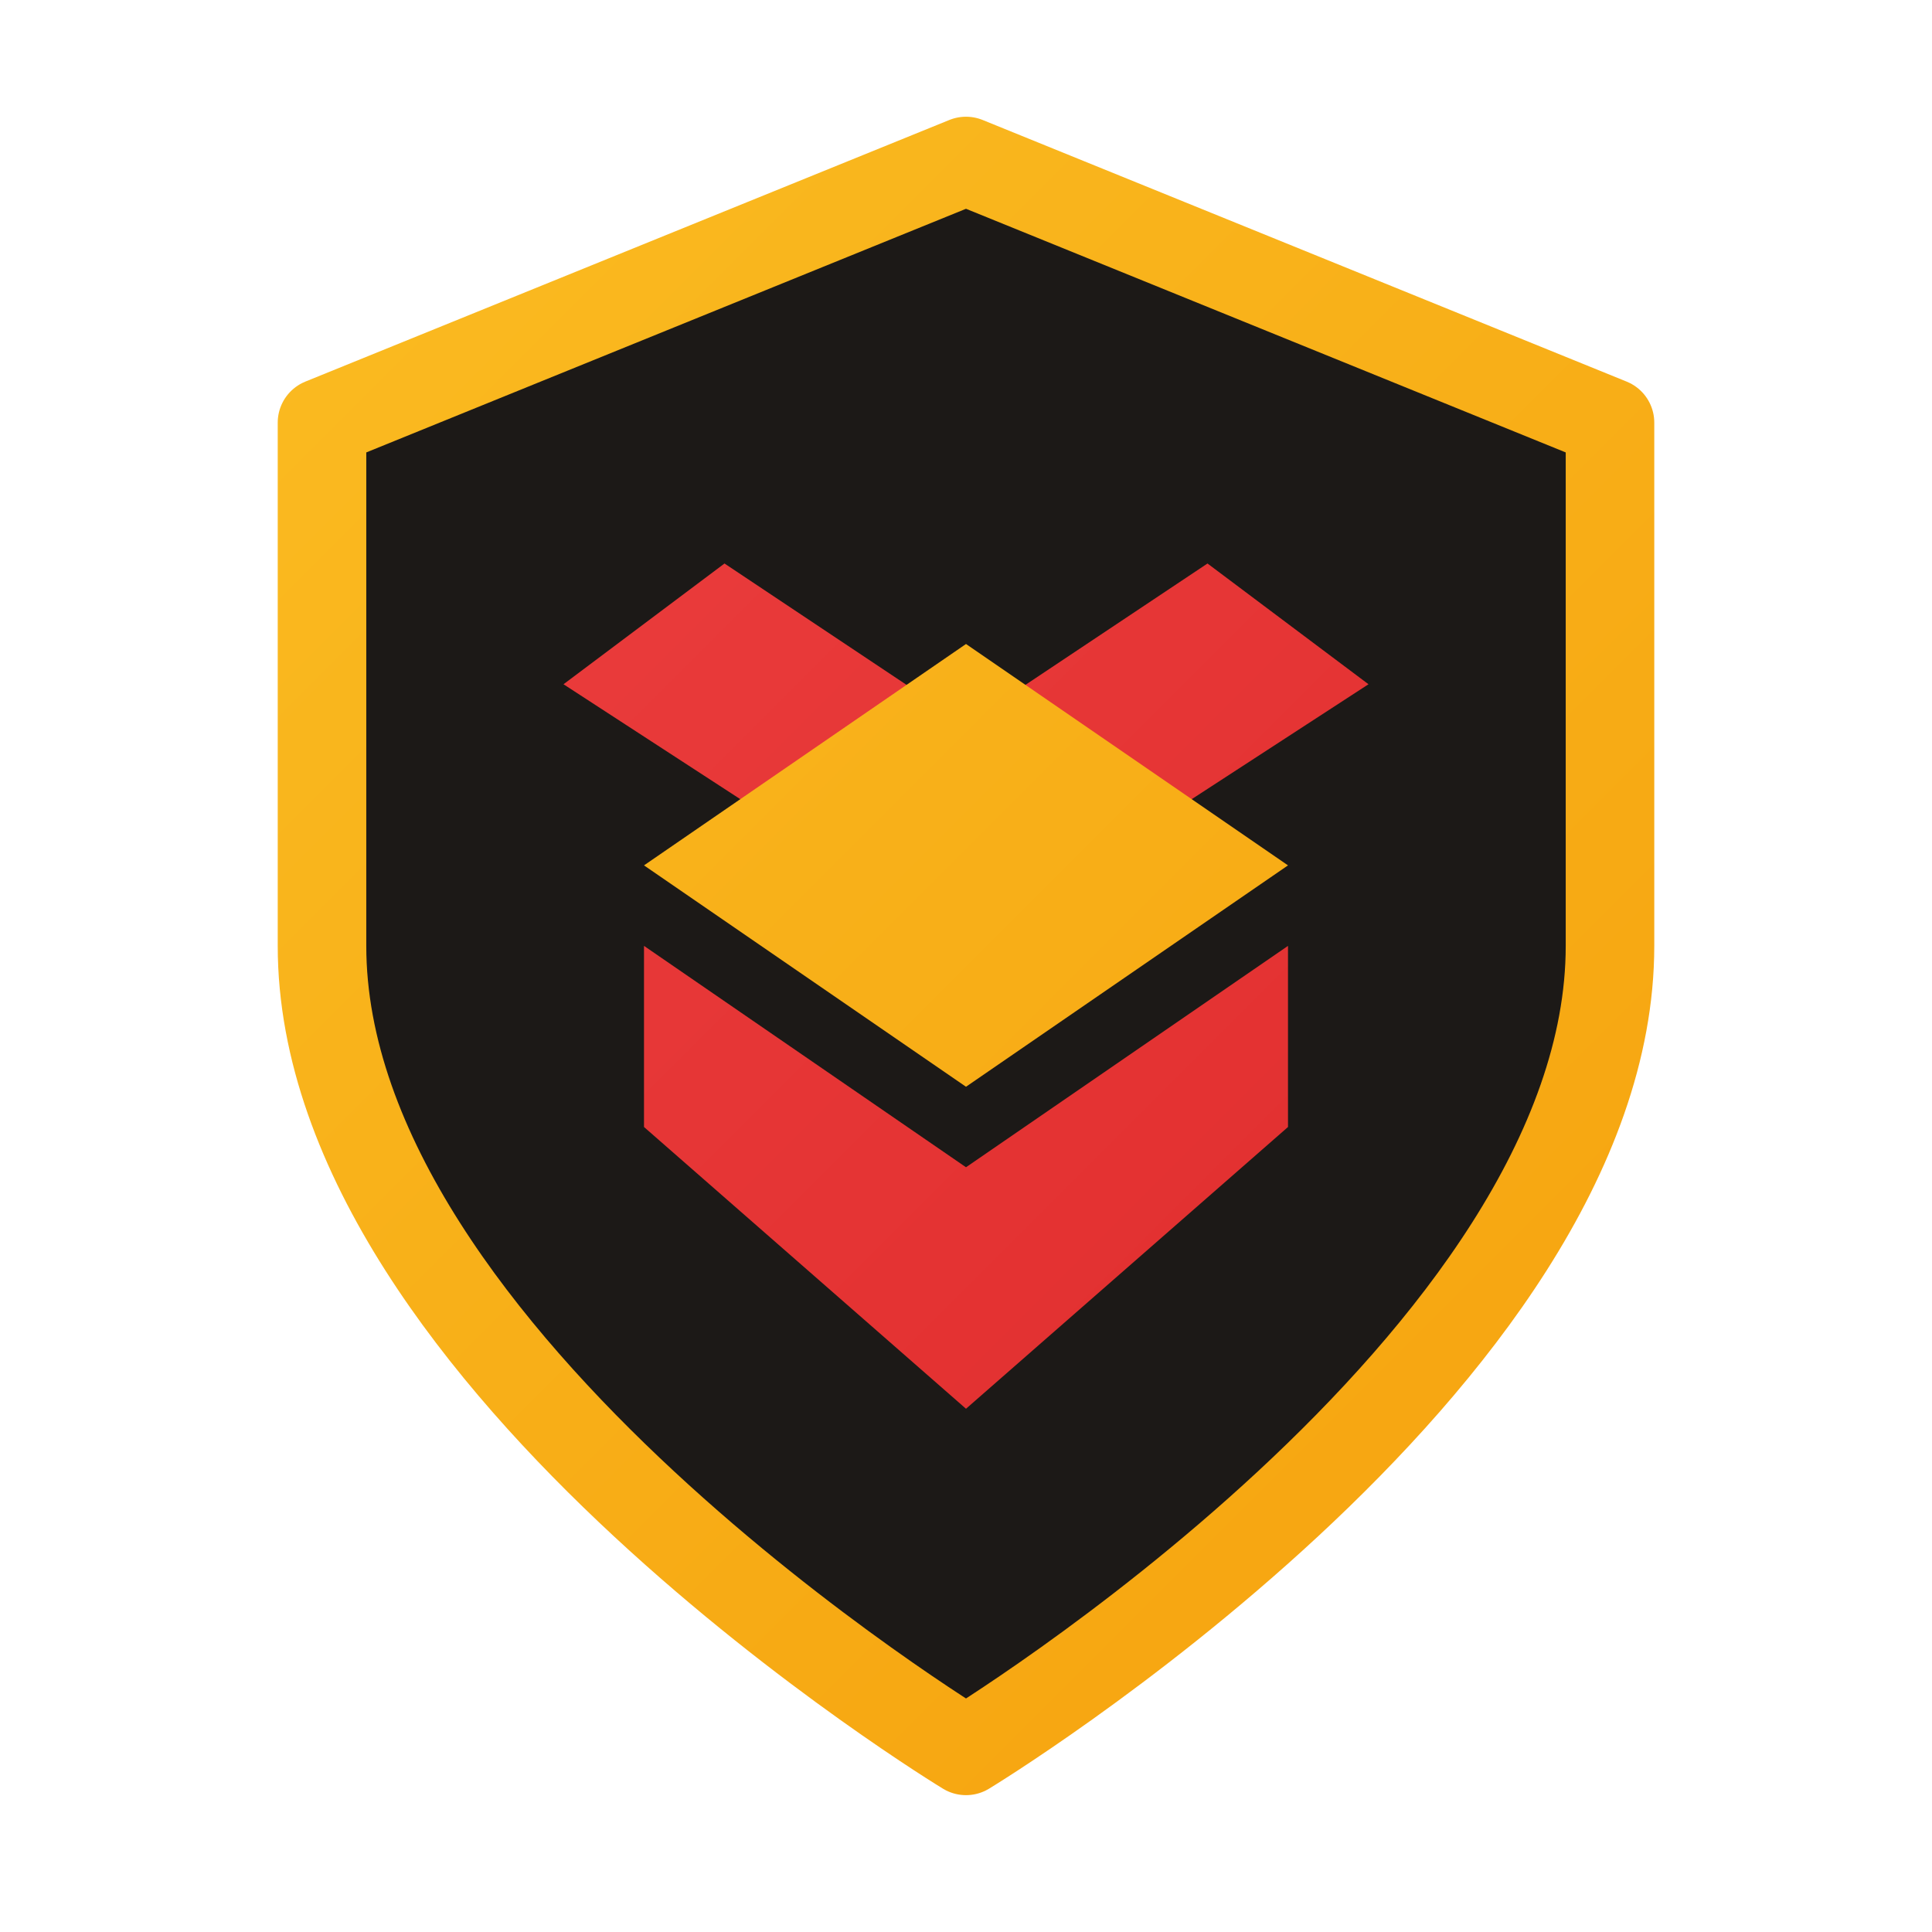
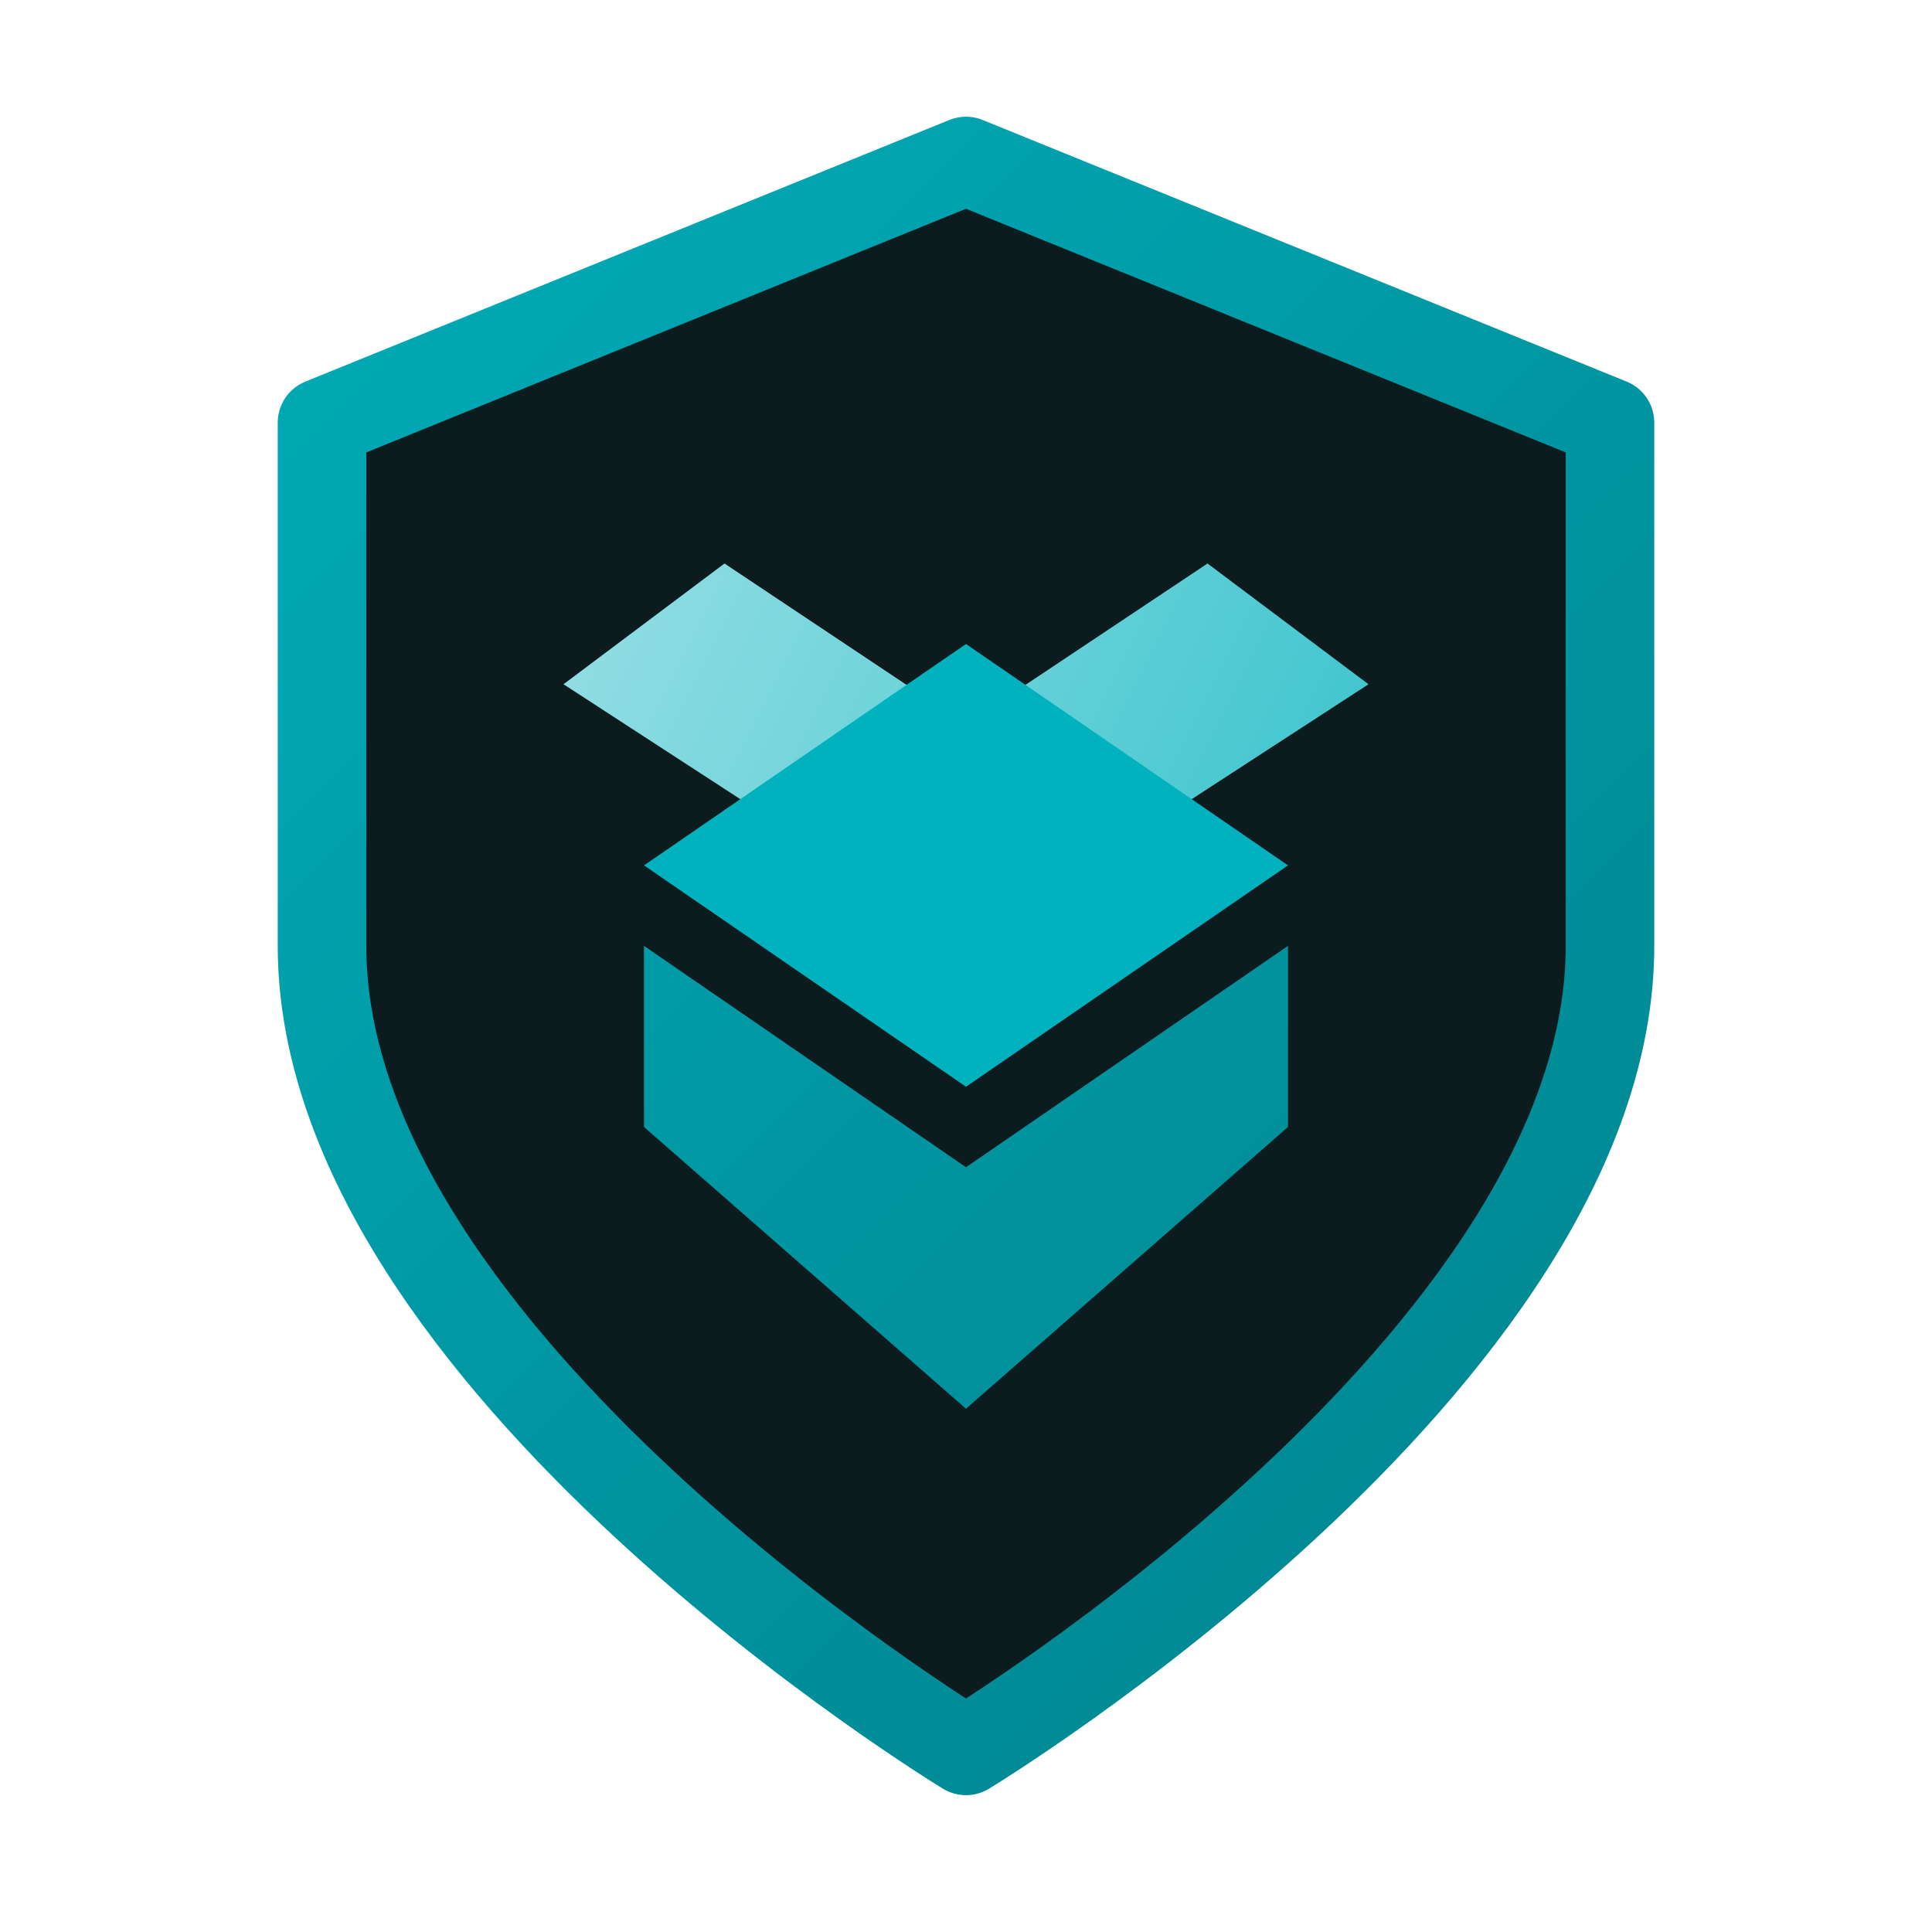
<svg xmlns="http://www.w3.org/2000/svg" viewBox="0 0 48 48" fill="none">
  <defs>
-     <linearGradient id="mzGold" x1="0" y1="0" x2="48" y2="48" gradientUnits="userSpaceOnUse">
-       <stop offset="0%" stop-color="#FBBF24" />
-       <stop offset="100%" stop-color="#F59E0B" />
+     <linearGradient id="mzTeal" x1="0" y1="0" x2="48" y2="48" gradientUnits="userSpaceOnUse">
+       <stop offset="0%" stop-color="#00b2be" />
+       <stop offset="100%" stop-color="#007c86" />
    </linearGradient>
-     <linearGradient id="mzCrimson" x1="0" y1="0" x2="48" y2="48" gradientUnits="userSpaceOnUse">
-       <stop offset="0%" stop-color="#EF4444" />
-       <stop offset="100%" stop-color="#DC2626" />
+     <linearGradient id="mzGlow" x1="0" y1="0" x2="48" y2="24" gradientUnits="userSpaceOnUse">
+       <stop offset="0%" stop-color="#e6f7f9" />
+       <stop offset="100%" stop-color="#00b2be" />
    </linearGradient>
  </defs>
-   <path d="M24 4L40 10.5V23.5C40 33.8 24 43.5 24 43.5C24 43.5 8 33.8 8 23.5V10.5L24 4Z" fill="#1C1917" stroke="url(#mzGold)" stroke-width="2.2" stroke-linejoin="round" />
-   <path d="M14 17L24 23.5L34 17L30 14L24 18L18 14L14 17Z" fill="url(#mzCrimson)" />
-   <path d="M24 16L32 21.5L24 27L16 21.5L24 16Z" fill="url(#mzGold)" />
-   <path d="M24 29L32 23.5V28L24 35L16 28V23.5L24 29Z" fill="url(#mzCrimson)" />
+   <path d="M24 4L40 10.5V23.5C40 33.8 24 43.5 24 43.5C24 43.5 8 33.8 8 23.5V10.5L24 4Z" fill="#0C1B1E" stroke="url(#mzTeal)" stroke-width="2.2" stroke-linejoin="round" />
+   <path d="M14 17L24 23.5L34 17L30 14L24 18L18 14L14 17Z" fill="url(#mzGlow)" />
+   <path d="M24 16L32 21.5L24 27L16 21.5L24 16Z" fill="#00b2be" />
+   <path d="M24 29L32 23.5V28L24 35L16 28V23.5L24 29Z" fill="url(#mzTeal)" />
</svg>
